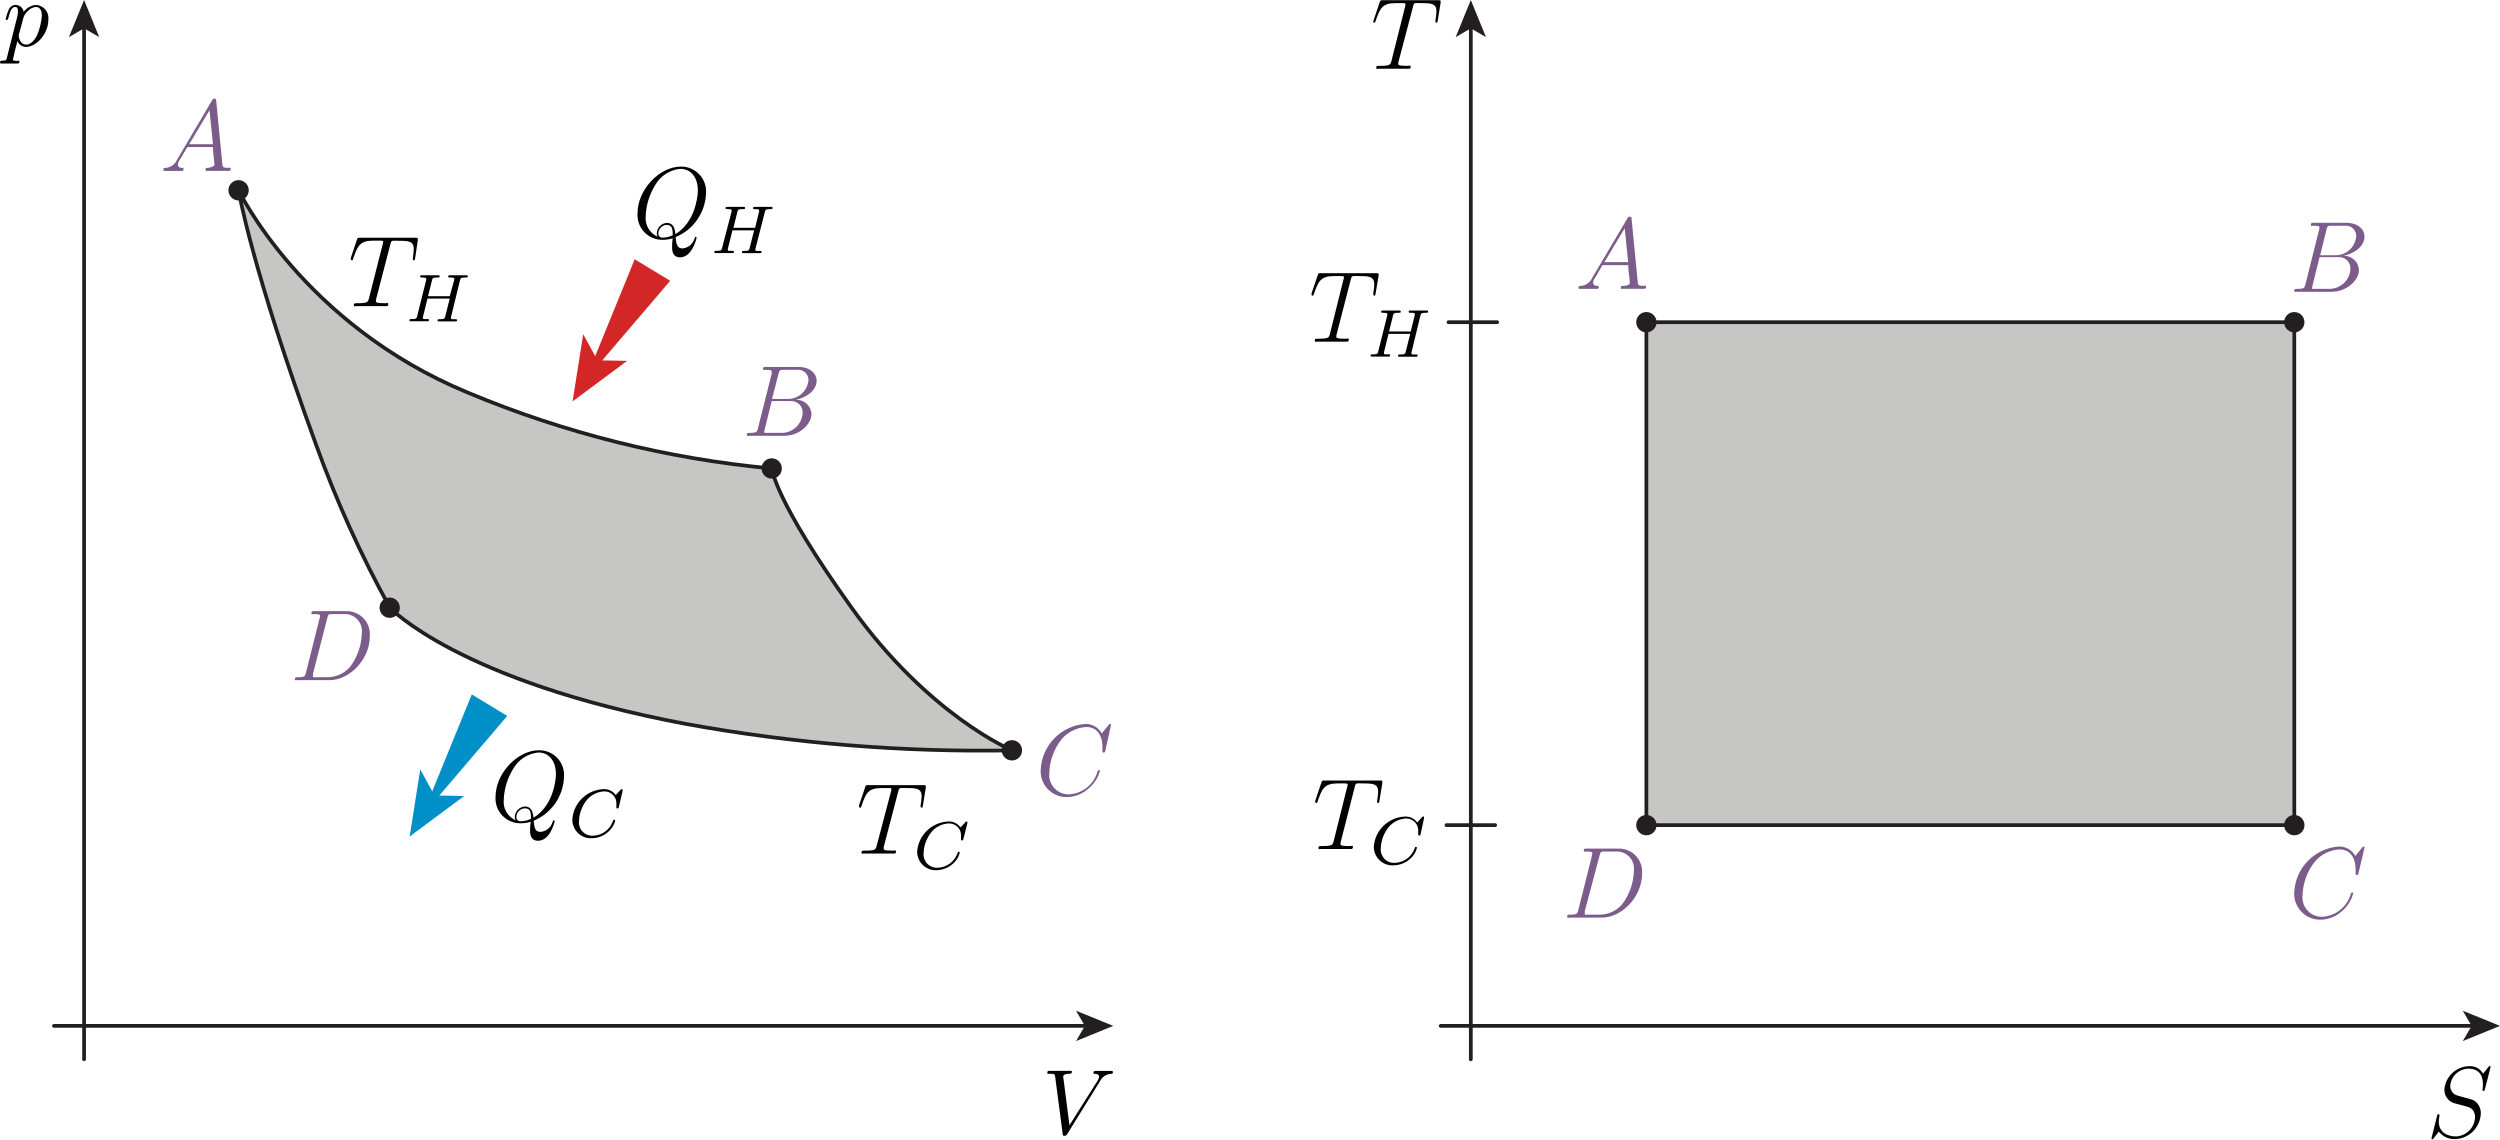
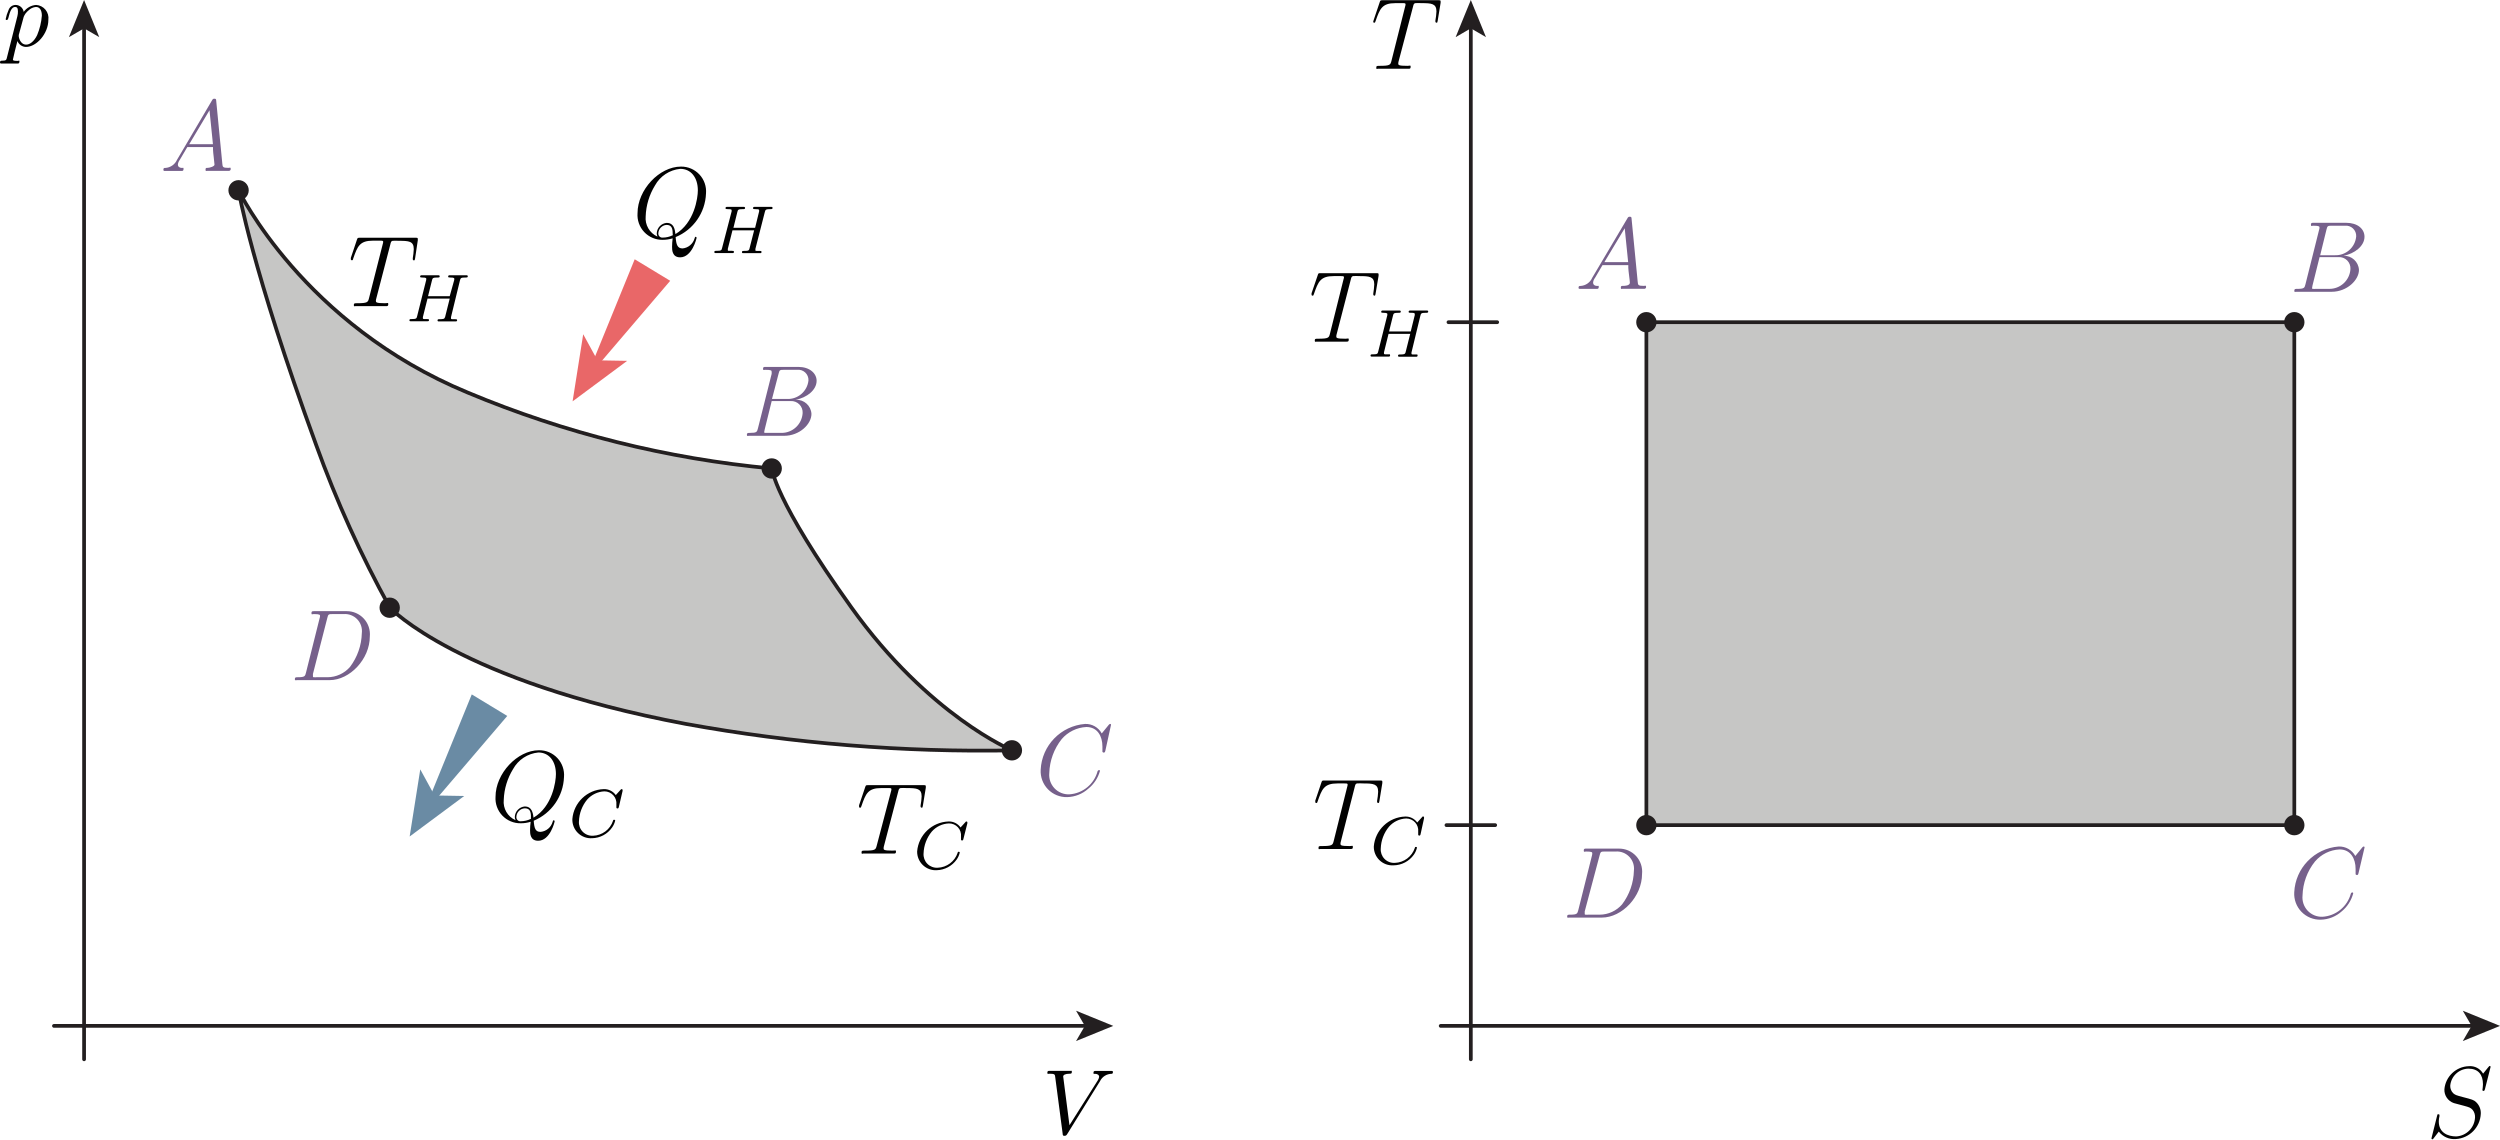
<svg xmlns="http://www.w3.org/2000/svg" viewBox="0 0 334.49 152.42">
  <defs>
-     <style>.cls-1{fill:#010101;}.cls-2{fill:#7c5c8a;}.cls-3,.cls-5{fill:none;stroke-linecap:round;}.cls-3,.cls-4,.cls-5{stroke:#231f20;stroke-width:0.5px;}.cls-3{stroke-miterlimit:10;}.cls-4{fill:#c6c6c5;}.cls-4,.cls-5{stroke-linejoin:round;}.cls-6{fill:#231f20;}.cls-7{fill:#d22627;}.cls-8{fill:#0090c7;}</style>
+     <style>.cls-1{fill:#010101;}.cls-2{fill:#76608b;}.cls-3,.cls-5{fill:none;stroke-linecap:round;}.cls-3,.cls-4,.cls-5{stroke:#231f20;stroke-width:0.5px;}.cls-3{stroke-miterlimit:10;}.cls-4{fill:#c6c6c5;}.cls-4,.cls-5{stroke-linejoin:round;}.cls-6{fill:#231f20;}.cls-7{fill:#e96768;}.cls-8{fill:#6a8ba4;}</style>
  </defs>
  <g id="Layer_2" data-name="Layer 2">
    <g id="page1">
      <path id="g0-86" class="cls-1" d="M150,149.52a1.75,1.75,0,0,1,1.58-1c.15,0,.16-.22.16-.23a.14.14,0,0,0-.16-.15c-.32,0-.68,0-1,0s-.82,0-1.22,0c-.07,0-.23,0-.23.24s.11.14.19.14c.34,0,.57.15.57.41a1.24,1.24,0,0,1-.18.47l-3.79,6-.84-6.52c0-.21.29-.37.85-.37.18,0,.31,0,.31-.24s-.1-.14-.17-.14c-.49,0-1,0-1.53,0h-.68l-.66,0c-.09,0-.24,0-.24.24s.11.14.31.14c.69,0,.7.11.74.42l1,7.61c0,.25.09.28.25.28s.25-.06.35-.22Z" transform="translate(-2.83 -4.85)" />
    </g>
    <g id="page1-2" data-name="page1">
      <path id="g0-112" class="cls-1" d="M3.78,12.46c-.09.42-.12.51-.66.51-.15,0-.29,0-.29.23a.14.14,0,0,0,.16.15c.34,0,.7,0,1,0s.83,0,1.22,0c.06,0,.22,0,.22-.25S5.35,13,5.18,13c-.62,0-.62-.09-.62-.2s.52-2.16.6-2.46a1.25,1.25,0,0,0,1.14.79c1.43,0,3-1.8,3-3.62a1.76,1.76,0,0,0-1.64-2A2.26,2.26,0,0,0,6,6.44a1.1,1.1,0,0,0-1.11-.93,1,1,0,0,0-.92.7,5.22,5.22,0,0,0-.38,1.2c0,.12.12.12.15.12s.13,0,.21-.28c.21-.88.45-1.47.9-1.47.21,0,.38.1.38.57A2.27,2.27,0,0,1,5.16,7ZM6,7.11a2.07,2.07,0,0,1,.64-.86,1.6,1.6,0,0,1,1-.47c.5,0,.79.43.79,1.16a8.4,8.4,0,0,1-.63,2.61c-.42.87-1,1.27-1.46,1.27-.82,0-1-1-1-1.09a.7.7,0,0,1,0-.2Z" transform="translate(-2.83 -4.85)" />
    </g>
    <g id="page1-3" data-name="page1">
      <path id="g1-84" class="cls-1" d="M55.05,37.57c.08-.33.1-.45.31-.5a6.15,6.15,0,0,1,.83,0c1.36,0,2,.05,2,1.11a10,10,0,0,1-.13,1.21l0,.17a.15.15,0,0,0,.14.13c.13,0,.13-.07.17-.28L58.73,37a.69.69,0,0,0,0-.19c0-.15-.08-.15-.35-.15H51c-.31,0-.32,0-.41.25l-.82,2.44a1.33,1.33,0,0,0,0,.19.13.13,0,0,0,.13.13c.11,0,.14,0,.19-.23.57-1.63.85-2.39,2.65-2.39h.9c.33,0,.46,0,.46.15a1.21,1.21,0,0,1-.06.31L52.2,44.75c-.14.53-.17.67-1.6.67-.34,0-.43,0-.43.25s.15.14.22.14l1,0h2.11l1,0c.15,0,.28,0,.28-.26s-.09-.13-.44-.13c-1.22,0-1.22-.13-1.22-.33a1.24,1.24,0,0,1,.06-.32Z" transform="translate(-2.83 -4.85)" />
      <path id="g0-72" class="cls-1" d="M64.36,42.41c.09-.35.11-.43.74-.43.21,0,.32,0,.32-.17a.14.14,0,0,0-.16-.13l-.56,0h-.56c-.87,0-1.1,0-1.17,0a.16.16,0,0,0-.18.17c0,.13.12.13.27.13s.55,0,.55.14a.55.55,0,0,1,0,.17L63,44.48h-2.9l.52-2.09c.08-.33.1-.41.76-.41.18,0,.28,0,.28-.17,0,0,0-.13-.15-.13l-.56,0h-.56c-.87,0-1.1,0-1.17,0a.16.16,0,0,0-.18.17c0,.13.12.13.27.13s.55,0,.55.14a1.5,1.5,0,0,1,0,.17l-1.21,4.83c-.08.34-.1.42-.76.42-.18,0-.28,0-.28.17a.12.12,0,0,0,.14.12l.56,0h.57c.87,0,1.1,0,1.17,0a.15.15,0,0,0,.18-.17c0-.12-.12-.12-.27-.12a3,3,0,0,1-.35,0c-.18,0-.2-.05-.2-.13s0-.1,0-.14l.62-2.47H63c-.26,1.06-.62,2.47-.62,2.47-.09.28-.25.28-.79.29-.11,0-.22,0-.22.17a.12.12,0,0,0,.14.12l.56,0h.58c.86,0,1.09,0,1.16,0a.15.15,0,0,0,.18-.17c0-.12-.12-.12-.27-.12a3,3,0,0,1-.35,0c-.18,0-.2-.05-.2-.13s0-.1,0-.14Z" transform="translate(-2.83 -4.85)" />
    </g>
    <g id="page1-4" data-name="page1">
      <path id="g1-84-2" data-name="g1-84" class="cls-1" d="M183.55,42.29c.08-.33.11-.45.31-.5a6.31,6.31,0,0,1,.84,0c1.35,0,2,.06,2,1.11a9.83,9.83,0,0,1-.13,1.21l0,.17a.15.15,0,0,0,.14.13c.13,0,.13-.07.17-.28l.4-2.39a1,1,0,0,0,0-.19c0-.15-.08-.15-.35-.15h-7.39c-.31,0-.32,0-.4.26l-.83,2.43a1.33,1.33,0,0,0,0,.19.13.13,0,0,0,.13.13c.11,0,.14-.05.19-.23.57-1.63.85-2.39,2.65-2.39h.91c.32,0,.46,0,.46.15a1.05,1.05,0,0,1-.07.31l-1.81,7.26c-.14.52-.16.66-1.6.66-.33,0-.43,0-.43.25s.15.14.22.14l1,0H182l1,0c.15,0,.29,0,.29-.26s-.1-.13-.45-.13c-1.22,0-1.22-.12-1.22-.33a1.24,1.24,0,0,1,.06-.32Z" transform="translate(-2.83 -4.85)" />
      <path id="g0-72-2" data-name="g0-72" class="cls-1" d="M192.86,47.13c.09-.35.11-.43.74-.43.21,0,.32,0,.32-.17a.14.14,0,0,0-.16-.13l-.55,0h-.57c-.87,0-1.1,0-1.16,0a.16.16,0,0,0-.18.18c0,.12.11.12.26.12.3,0,.56,0,.56.15a1,1,0,0,1,0,.16l-.54,2.19h-2.9l.52-2.09c.08-.33.1-.41.76-.41.18,0,.29,0,.29-.17a.14.14,0,0,0-.16-.13l-.55,0h-.57c-.87,0-1.1,0-1.16,0a.16.16,0,0,0-.18.18c0,.12.11.12.26.12s.56,0,.56.15a1,1,0,0,1,0,.16l-1.21,4.83c-.08.35-.1.42-.76.42-.17,0-.28,0-.28.17a.13.13,0,0,0,.14.13l.56,0h.58c.86,0,1.1,0,1.16,0s.18,0,.18-.18-.12-.12-.27-.12a2.78,2.78,0,0,1-.34,0c-.19,0-.21-.05-.21-.13a.7.7,0,0,1,0-.14l.61-2.47h2.9c-.26,1.06-.61,2.47-.62,2.47-.08.28-.25.28-.79.29-.1,0-.22,0-.22.17a.13.13,0,0,0,.14.13l.56,0h.58c.86,0,1.1,0,1.16,0s.18,0,.18-.18-.12-.12-.27-.12a2.78,2.78,0,0,1-.34,0c-.19,0-.21-.05-.21-.13a.7.7,0,0,1,0-.14Z" transform="translate(-2.83 -4.85)" />
    </g>
    <g id="page1-5" data-name="page1">
      <path id="g1-84-3" data-name="g1-84" class="cls-1" d="M123,110.79c.08-.32.1-.44.31-.5a6.15,6.15,0,0,1,.83,0c1.35,0,2,.06,2,1.11a8.79,8.79,0,0,1-.14,1.22v.16a.16.16,0,0,0,.14.14c.13,0,.13-.07.17-.29l.39-2.39a.65.65,0,0,0,0-.19c0-.15-.08-.15-.35-.15H119c-.31,0-.32,0-.41.26l-.82,2.43s0,.18,0,.19a.13.13,0,0,0,.13.14c.11,0,.14-.06.19-.23.57-1.64.85-2.4,2.65-2.4h.9c.33,0,.46,0,.46.15a1.21,1.21,0,0,1-.06.31L120.13,118c-.14.53-.17.66-1.6.66-.34,0-.43,0-.43.26s.15.13.22.13c.33,0,.68,0,1,0h2.11l1,0c.15,0,.28,0,.28-.25s-.09-.14-.44-.14c-1.22,0-1.22-.12-1.22-.32a1.27,1.27,0,0,1,.06-.33Z" transform="translate(-2.83 -4.85)" />
      <path id="g0-67" class="cls-1" d="M132.26,115a.5.5,0,0,0,0-.13.11.11,0,0,0-.12-.11c-.06,0-.09,0-.16.11l-.63.69a1.89,1.89,0,0,0-1.61-.8,4.37,4.37,0,0,0-4.2,4,2.48,2.48,0,0,0,2.62,2.52,3.38,3.38,0,0,0,2.67-1.43,2.59,2.59,0,0,0,.41-.92c0-.08-.05-.12-.13-.12s-.13,0-.15.14a2.92,2.92,0,0,1-2.68,2,1.78,1.78,0,0,1-1.88-1.92,4.83,4.83,0,0,1,1.1-2.92,3.22,3.22,0,0,1,2.3-1.09,1.6,1.6,0,0,1,1.61,1.76c0,.13,0,.3,0,.41s.12.11.15.11.14,0,.17-.2Z" transform="translate(-2.83 -4.85)" />
    </g>
    <g id="page1-6" data-name="page1">
      <path id="g1-84-4" data-name="g1-84" class="cls-1" d="M184.08,110.17c.08-.32.1-.45.31-.5a6.15,6.15,0,0,1,.83,0c1.35,0,2,.06,2,1.11a8.79,8.79,0,0,1-.14,1.22v.16a.15.15,0,0,0,.14.13c.13,0,.13-.06.17-.28l.39-2.39a.65.65,0,0,0,0-.19c0-.15-.08-.15-.35-.15h-7.39c-.31,0-.32,0-.41.26l-.82,2.43a1.8,1.8,0,0,0,0,.19.13.13,0,0,0,.13.13c.11,0,.14-.05.19-.23.57-1.63.85-2.39,2.65-2.39h.9c.33,0,.46,0,.46.15a1.21,1.21,0,0,1-.06.31l-1.81,7.26c-.14.52-.17.66-1.6.66-.34,0-.43,0-.43.26s.15.13.21.13l1,0h2.11l1,0c.15,0,.28,0,.28-.26s-.09-.13-.44-.13c-1.22,0-1.22-.12-1.22-.33a1.31,1.31,0,0,1,.06-.32Z" transform="translate(-2.83 -4.85)" />
      <path id="g0-67-2" data-name="g0-67" class="cls-1" d="M193.36,114.34a.58.58,0,0,0,0-.14c0-.06,0-.1-.12-.1s-.09,0-.16.1l-.63.7a1.89,1.89,0,0,0-1.61-.8,4.36,4.36,0,0,0-4.2,4,2.48,2.48,0,0,0,2.62,2.53A3.38,3.38,0,0,0,192,119.2a2.59,2.59,0,0,0,.41-.92c0-.09-.05-.12-.13-.12s-.13,0-.15.14a2.93,2.93,0,0,1-2.68,2,1.78,1.78,0,0,1-1.88-1.92,4.83,4.83,0,0,1,1.1-2.92,3.23,3.23,0,0,1,2.3-1.1,1.61,1.61,0,0,1,1.61,1.77c0,.12,0,.3,0,.4s.12.12.15.12.14,0,.17-.2Z" transform="translate(-2.83 -4.85)" />
    </g>
    <g id="page1-7" data-name="page1">
      <path id="g0-65" class="cls-2" d="M26.52,26.22a1.84,1.84,0,0,1-1.58,1.1c-.15,0-.25,0-.25.26a.14.14,0,0,0,.16.14l1.09,0,1.21,0c.08,0,.24,0,.24-.26s-.11-.14-.19-.14c-.31,0-.57-.13-.57-.46a1.26,1.26,0,0,1,.26-.63l1-1.7h3.44c0,.12,0,.23,0,.35,0,.35.2,1.75.2,2s-.69.43-.91.43-.29,0-.29.25.12.15.2.15l.73,0h.77c.82,0,1.42,0,1.43,0s.24,0,.24-.26-.12-.14-.32-.14c-.74,0-.76-.12-.8-.52l-.82-8.43c0-.27-.08-.3-.23-.3s-.22,0-.34.23Zm1.63-2.08,2.71-4.54.46,4.54Z" transform="translate(-2.83 -4.85)" />
    </g>
    <g id="page1-8" data-name="page1">
      <path id="g0-65-2" data-name="g0-65" class="cls-2" d="M215.87,42a1.83,1.83,0,0,1-1.58,1.11c-.15,0-.26,0-.26.26,0,.08.07.13.17.13l1.09,0,1.2,0c.08,0,.25,0,.25-.25s-.11-.14-.19-.14c-.31,0-.57-.13-.57-.46a1.23,1.23,0,0,1,.26-.63l1-1.7h3.45c0,.12,0,.23,0,.35,0,.35.21,1.75.21,2,0,.41-.69.43-.91.43s-.3,0-.3.25.13.14.21.14l.73,0h.77c.82,0,1.41,0,1.43,0s.24,0,.24-.25-.12-.14-.32-.14c-.75,0-.76-.12-.8-.52l-.82-8.43c0-.27-.08-.3-.23-.3s-.22,0-.34.23Zm1.62-2.08,2.72-4.53.46,4.53Z" transform="translate(-2.83 -4.85)" />
    </g>
    <g id="page1-9" data-name="page1">
      <path id="g0-66" class="cls-2" d="M107,54.85c.12-.5.18-.52.7-.52h1.76A1.37,1.37,0,0,1,111,55.75a2.77,2.77,0,0,1-2.88,2.48h-2Zm2.28,3.49c1.48-.27,2.81-1.3,2.81-2.54,0-1-.93-1.86-2.45-1.86h-4.34c-.26,0-.38,0-.38.25s.12.14.33.14c.82,0,.82.11.82.25a1.22,1.22,0,0,1,0,.31l-1.83,7.27c-.12.48-.15.61-1.09.61-.26,0-.39,0-.39.24s.08.15.35.15h4.63c2.07,0,3.66-1.56,3.66-2.93A2,2,0,0,0,109.32,58.34Zm-1.91,4.43h-2.12c-.15,0-.17,0-.17-.15a1.22,1.22,0,0,1,.06-.3l.94-3.81h2.54a1.52,1.52,0,0,1,1.6,1.6A2.82,2.82,0,0,1,107.41,62.77Z" transform="translate(-2.83 -4.85)" />
    </g>
    <g id="page1-10" data-name="page1">
      <path id="g0-66-2" data-name="g0-66" class="cls-2" d="M314.1,35.58c.12-.5.17-.53.7-.53h1.76a1.37,1.37,0,0,1,1.52,1.42A2.76,2.76,0,0,1,315.21,39h-1.95Zm2.28,3.49c1.47-.27,2.81-1.3,2.81-2.54,0-1.06-.93-1.87-2.46-1.87H312.4c-.26,0-.38,0-.38.26s.12.13.32.13c.83,0,.83.11.83.26a1,1,0,0,1-.06.31l-1.82,7.27c-.12.47-.15.61-1.1.61-.25,0-.39,0-.39.24s.08.15.35.15h4.64c2.06,0,3.66-1.57,3.66-2.93A2,2,0,0,0,316.38,39.07Zm-1.92,4.43h-1.82a1,1,0,0,1-.3,0c-.15,0-.16,0-.16-.14a1.87,1.87,0,0,1,.05-.3l.95-3.81h2.54a1.51,1.51,0,0,1,1.59,1.59A2.82,2.82,0,0,1,314.46,43.5Z" transform="translate(-2.83 -4.85)" />
    </g>
    <g id="page1-11" data-name="page1">
      <path id="g0-67-3" data-name="g0-67" class="cls-2" d="M151.48,101.83a.11.11,0,0,0-.12-.12s-.08,0-.19.13l-.93,1.14a2.44,2.44,0,0,0-2.23-1.27,6.45,6.45,0,0,0-5.94,6.13,3.46,3.46,0,0,0,3.55,3.66,4.37,4.37,0,0,0,2.81-1.12A4.61,4.61,0,0,0,150,108c0-.12-.1-.12-.14-.12s-.14.08-.17.13a4.19,4.19,0,0,1-3.79,3.12,2.59,2.59,0,0,1-2.68-2.84,7.67,7.67,0,0,1,1.66-4.55,4.67,4.67,0,0,1,3.3-1.62c1.49,0,2.15,1.23,2.15,2.61,0,.35,0,.65,0,.7s.13.12.17.12.17,0,.22-.25Z" transform="translate(-2.83 -4.85)" />
    </g>
    <g id="page1-12" data-name="page1">
      <path id="g0-67-4" data-name="g0-67" class="cls-2" d="M319.2,118.23a.11.11,0,0,0-.12-.12s-.08,0-.19.13l-.93,1.14a2.43,2.43,0,0,0-2.23-1.27,6.45,6.45,0,0,0-5.94,6.13,3.46,3.46,0,0,0,3.55,3.66,4.35,4.35,0,0,0,2.81-1.12,4.66,4.66,0,0,0,1.53-2.4c0-.13-.11-.13-.15-.13s-.14.08-.16.14a4.2,4.2,0,0,1-3.8,3.12,2.58,2.58,0,0,1-2.67-2.84,7.6,7.6,0,0,1,1.66-4.55,4.63,4.63,0,0,1,3.29-1.62c1.49,0,2.15,1.23,2.15,2.61,0,.35,0,.64,0,.7s.14.12.18.12.16,0,.21-.26Z" transform="translate(-2.83 -4.85)" />
    </g>
    <g id="page1-13" data-name="page1">
      <path id="g0-68" class="cls-2" d="M43.77,94.85c-.12.47-.15.61-1.1.61-.25,0-.39,0-.39.24s.08.15.35.15h4.29c2.73,0,5.39-2.83,5.39-5.84a3.09,3.09,0,0,0-3.1-3.39H44.88c-.26,0-.38,0-.38.26s.12.13.32.13c.83,0,.83.11.83.26a1,1,0,0,1-.06.31Zm2.85-7.31c.12-.5.17-.53.7-.53h1.49a2.28,2.28,0,0,1,2.43,2.56,7.8,7.8,0,0,1-1.58,4.51,4,4,0,0,1-3,1.38H45.16a1,1,0,0,1-.3,0c-.15,0-.16,0-.16-.15a2,2,0,0,1,0-.29Z" transform="translate(-2.83 -4.85)" />
    </g>
    <g id="page1-14" data-name="page1">
      <path id="g0-68-2" data-name="g0-68" class="cls-2" d="M214,126.62c-.13.47-.15.61-1.1.61-.26,0-.39,0-.39.24s.08.15.35.15h4.28c2.73,0,5.39-2.83,5.39-5.84a3.08,3.08,0,0,0-3.09-3.39h-4.34c-.25,0-.37,0-.37.26s.12.13.32.13c.82,0,.82.11.82.26a1.22,1.22,0,0,1-.05.31Zm2.85-7.31c.12-.5.17-.53.7-.53H219a2.29,2.29,0,0,1,2.44,2.56,7.8,7.8,0,0,1-1.58,4.51,4,4,0,0,1-3,1.38h-1.54a1,1,0,0,1-.3,0c-.15,0-.16,0-.16-.15a1.18,1.18,0,0,1,0-.29Z" transform="translate(-2.83 -4.85)" />
    </g>
    <g id="page1-15" data-name="page1">
      <path id="g1-81" class="cls-1" d="M74.24,114.66a6.59,6.59,0,0,0,4.05-5.84,3.31,3.31,0,0,0-3.35-3.59c-2.89,0-5.81,3.11-5.81,6.23A3.32,3.32,0,0,0,72.5,115a4.25,4.25,0,0,0,1.33-.2,9.16,9.16,0,0,0-.08,1.14c0,.39,0,1.4,1.08,1.4,1.61,0,2.21-2.53,2.21-2.61a.13.13,0,0,0-.13-.13c-.08,0-.1.07-.14.21a1.85,1.85,0,0,1-1.6,1.34C74.48,116.17,74.31,115.7,74.24,114.66Zm-2.43-.07a2.67,2.67,0,0,1-1.58-2.73,8.4,8.4,0,0,1,1.24-4.1,4.34,4.34,0,0,1,3.39-2.23c1.41,0,2.35,1.13,2.35,2.89,0,1-.47,4.35-3,5.83-.07-.69-.26-1.5-1.15-1.5a1.46,1.46,0,0,0-1.35,1.4A1,1,0,0,0,71.81,114.59Zm2-.16a3.06,3.06,0,0,1-1.28.3.54.54,0,0,1-.61-.6A1.18,1.18,0,0,1,73.05,113c.68,0,.82.46.82,1.14A2.44,2.44,0,0,1,73.86,114.43Z" transform="translate(-2.83 -4.85)" />
      <path id="g0-67-5" data-name="g0-67" class="cls-1" d="M86.13,110.67a.58.58,0,0,0,0-.14.11.11,0,0,0-.12-.1c-.06,0-.09,0-.16.1l-.63.7a1.9,1.9,0,0,0-1.62-.8,4.36,4.36,0,0,0-4.19,4A2.48,2.48,0,0,0,82.06,117a3.34,3.34,0,0,0,2.66-1.43,2.64,2.64,0,0,0,.42-.93c0-.08-.06-.11-.14-.11s-.12,0-.15.14a2.92,2.92,0,0,1-2.67,2,1.79,1.79,0,0,1-1.89-1.92,4.83,4.83,0,0,1,1.1-2.92,3.27,3.27,0,0,1,2.31-1.1,1.61,1.61,0,0,1,1.6,1.77c0,.12,0,.3,0,.4s.12.12.16.12.13,0,.17-.2Z" transform="translate(-2.83 -4.85)" />
    </g>
    <g id="page1-16" data-name="page1">
      <path id="g1-81-2" data-name="g1-81" class="cls-1" d="M93.23,36.57a6.58,6.58,0,0,0,4.06-5.83,3.32,3.32,0,0,0-3.35-3.6c-2.9,0-5.81,3.11-5.81,6.23a3.32,3.32,0,0,0,3.36,3.57,4.63,4.63,0,0,0,1.34-.2,9,9,0,0,0-.08,1.13c0,.39,0,1.41,1.08,1.41,1.6,0,2.2-2.53,2.2-2.61a.13.13,0,0,0-.12-.14c-.08,0-.11.07-.15.22a1.86,1.86,0,0,1-1.6,1.34C93.48,38.09,93.3,37.61,93.23,36.57Zm-2.43-.06a2.69,2.69,0,0,1-1.58-2.73,8.44,8.44,0,0,1,1.24-4.11,4.34,4.34,0,0,1,3.39-2.23c1.41,0,2.35,1.14,2.35,2.89,0,1-.47,4.35-3,5.84-.07-.69-.25-1.5-1.15-1.5a1.46,1.46,0,0,0-1.35,1.39A1.19,1.19,0,0,0,90.8,36.51Zm2-.17a3,3,0,0,1-1.28.3.54.54,0,0,1-.61-.59A1.18,1.18,0,0,1,92,34.94c.68,0,.83.46.83,1.13A1.18,1.18,0,0,1,92.85,36.34Z" transform="translate(-2.83 -4.85)" />
      <path id="g0-72-3" data-name="g0-72" class="cls-1" d="M105.15,33.26c.09-.35.11-.43.74-.43.21,0,.31,0,.31-.17a.14.14,0,0,0-.15-.13l-.56,0h-.56c-.87,0-1.1,0-1.17,0a.16.16,0,0,0-.18.17c0,.13.12.13.26.13.3,0,.56,0,.56.14a1.16,1.16,0,0,1,0,.16l-.54,2.2h-2.9l.52-2.1c.08-.32.1-.4.76-.4.18,0,.28,0,.28-.17a.14.14,0,0,0-.15-.13l-.56,0h-.57c-.86,0-1.09,0-1.16,0a.16.16,0,0,0-.18.17c0,.13.12.13.26.13.3,0,.56,0,.56.14a1.16,1.16,0,0,1,0,.16L99.45,38c-.08.34-.1.41-.77.41-.17,0-.28,0-.28.18a.14.14,0,0,0,.15.12l.56,0h.57c.87,0,1.1,0,1.17,0a.15.15,0,0,0,.18-.17c0-.13-.12-.13-.27-.13h-.35c-.19,0-.2,0-.2-.13a.59.59,0,0,1,0-.14l.62-2.47h2.9c-.27,1.06-.62,2.47-.63,2.47-.08.28-.24.28-.78.28-.11,0-.22,0-.22.18a.12.12,0,0,0,.14.12l.56,0h.57c.87,0,1.1,0,1.17,0a.15.15,0,0,0,.18-.17c0-.13-.12-.13-.27-.13h-.35c-.19,0-.2,0-.2-.13a.59.59,0,0,1,0-.14Z" transform="translate(-2.83 -4.85)" />
    </g>
    <g id="page1-17" data-name="page1">
      <path id="g0-84" class="cls-1" d="M191.88,5.77c.08-.32.1-.45.31-.5a6.15,6.15,0,0,1,.83,0c1.35,0,2,.06,2,1.11a8.79,8.79,0,0,1-.14,1.22v.16a.15.15,0,0,0,.14.13c.13,0,.13-.06.17-.28l.39-2.39a.65.65,0,0,0,0-.19c0-.15-.08-.15-.35-.15h-7.39c-.31,0-.32,0-.41.26l-.82,2.43s-.05.18-.05.19a.13.13,0,0,0,.13.13c.11,0,.14-.05.19-.23.57-1.63.85-2.39,2.65-2.39h.9c.33,0,.46,0,.46.15a1.21,1.21,0,0,1-.06.31L189,13c-.14.52-.17.66-1.6.66-.34,0-.43,0-.43.26s.15.13.21.13l1,0h2.11l1,0c.15,0,.28,0,.28-.26s-.09-.13-.44-.13c-1.22,0-1.22-.12-1.22-.33a1.31,1.31,0,0,1,.06-.32Z" transform="translate(-2.83 -4.85)" />
    </g>
    <g id="page1-18" data-name="page1">
      <path id="g0-83" class="cls-1" d="M336.06,147.6c0-.13-.1-.13-.12-.13s-.07,0-.23.22l-.65.81a2,2,0,0,0-1.91-1,3.39,3.39,0,0,0-3.27,3.1,1.86,1.86,0,0,0,1.27,1.84c.15.05,1,.27,1.35.36.69.19.87.24,1.15.54a1.47,1.47,0,0,1,.33,1,2.67,2.67,0,0,1-2.52,2.56c-1.1,0-2.33-.48-2.33-2a3,3,0,0,1,.09-.71c0-.05,0-.11,0-.14s0-.12-.14-.12-.13,0-.19.26l-.69,2.76s-.05.19-.05.21a.12.12,0,0,0,.13.12c.06,0,.07,0,.23-.22l.62-.81a2.61,2.61,0,0,0,2.29,1,3.55,3.55,0,0,0,3.33-3.38,2,2,0,0,0-.64-1.57c-.29-.28-.53-.35-1.77-.67-.91-.24-1-.28-1.27-.5a1.37,1.37,0,0,1-.41-1,2.5,2.5,0,0,1,2.43-2.3c1.33,0,1.95.81,1.95,2.09a6.73,6.73,0,0,1-.07.77c0,.12.11.12.15.12s.13,0,.19-.25Z" transform="translate(-2.83 -4.85)" />
    </g>
    <line class="cls-3" x1="193.8" y1="43.11" x2="200.32" y2="43.11" />
    <line class="cls-3" x1="193.53" y1="110.4" x2="200.05" y2="110.4" />
  </g>
  <g id="Layer_3" data-name="Layer 3">
    <path class="cls-4" d="M34.75,30.31s1.69,10.28,10.38,34.07A151.38,151.38,0,0,0,55,86.16s9.22,9.84,39.6,15.55a221.88,221.88,0,0,0,43.66,3.54s-11.12-4.6-21.52-19.13-10.63-18.59-10.63-18.59A138.43,138.43,0,0,1,65.42,57.38C43.36,48.26,34.75,30.31,34.75,30.31Z" transform="translate(-2.83 -4.85)" />
    <line class="cls-5" x1="11.25" y1="3.53" x2="11.25" y2="141.73" />
    <polygon class="cls-6" points="11.25 0 9.22 4.97 11.25 3.79 13.28 4.97 11.25 0" />
    <line class="cls-5" x1="7.22" y1="137.26" x2="145.42" y2="137.26" />
    <polygon class="cls-6" points="148.95 137.26 143.97 139.29 145.15 137.26 143.97 135.23 148.95 137.26" />
    <circle class="cls-6" cx="31.92" cy="25.46" r="1.36" />
    <circle class="cls-6" cx="103.25" cy="62.68" r="1.36" />
    <circle class="cls-6" cx="52.14" cy="81.31" r="1.36" />
    <circle class="cls-6" cx="135.39" cy="100.39" r="1.36" />
    <polygon class="cls-7" points="80.07 48.81 79.34 48.37 84.92 34.69 89.67 37.57 80.07 48.81" />
    <polygon class="cls-7" points="76.61 53.7 78.03 44.72 79.94 48.21 83.91 48.28 76.61 53.7" />
    <polygon class="cls-8" points="58.27 107.03 57.54 106.59 63.12 92.91 67.87 95.79 58.27 107.03" />
    <polygon class="cls-8" points="54.81 111.92 56.23 102.94 58.14 106.43 62.11 106.5 54.81 111.92" />
  </g>
  <g id="Layer_4" data-name="Layer 4">
    <line class="cls-5" x1="196.79" y1="3.53" x2="196.79" y2="141.73" />
    <polygon class="cls-6" points="196.79 0 194.76 4.97 196.79 3.79 198.82 4.97 196.79 0" />
    <line class="cls-5" x1="192.76" y1="137.26" x2="330.96" y2="137.26" />
    <polygon class="cls-6" points="334.49 137.26 329.51 139.29 330.69 137.26 329.51 135.23 334.49 137.26" />
    <rect class="cls-4" x="220.28" y="43.11" width="86.69" height="67.29" />
    <circle class="cls-6" cx="220.28" cy="43.11" r="1.36" />
    <circle class="cls-6" cx="220.28" cy="110.4" r="1.36" />
    <circle class="cls-6" cx="306.97" cy="43.11" r="1.36" />
    <circle class="cls-6" cx="306.97" cy="110.4" r="1.36" />
  </g>
</svg>
